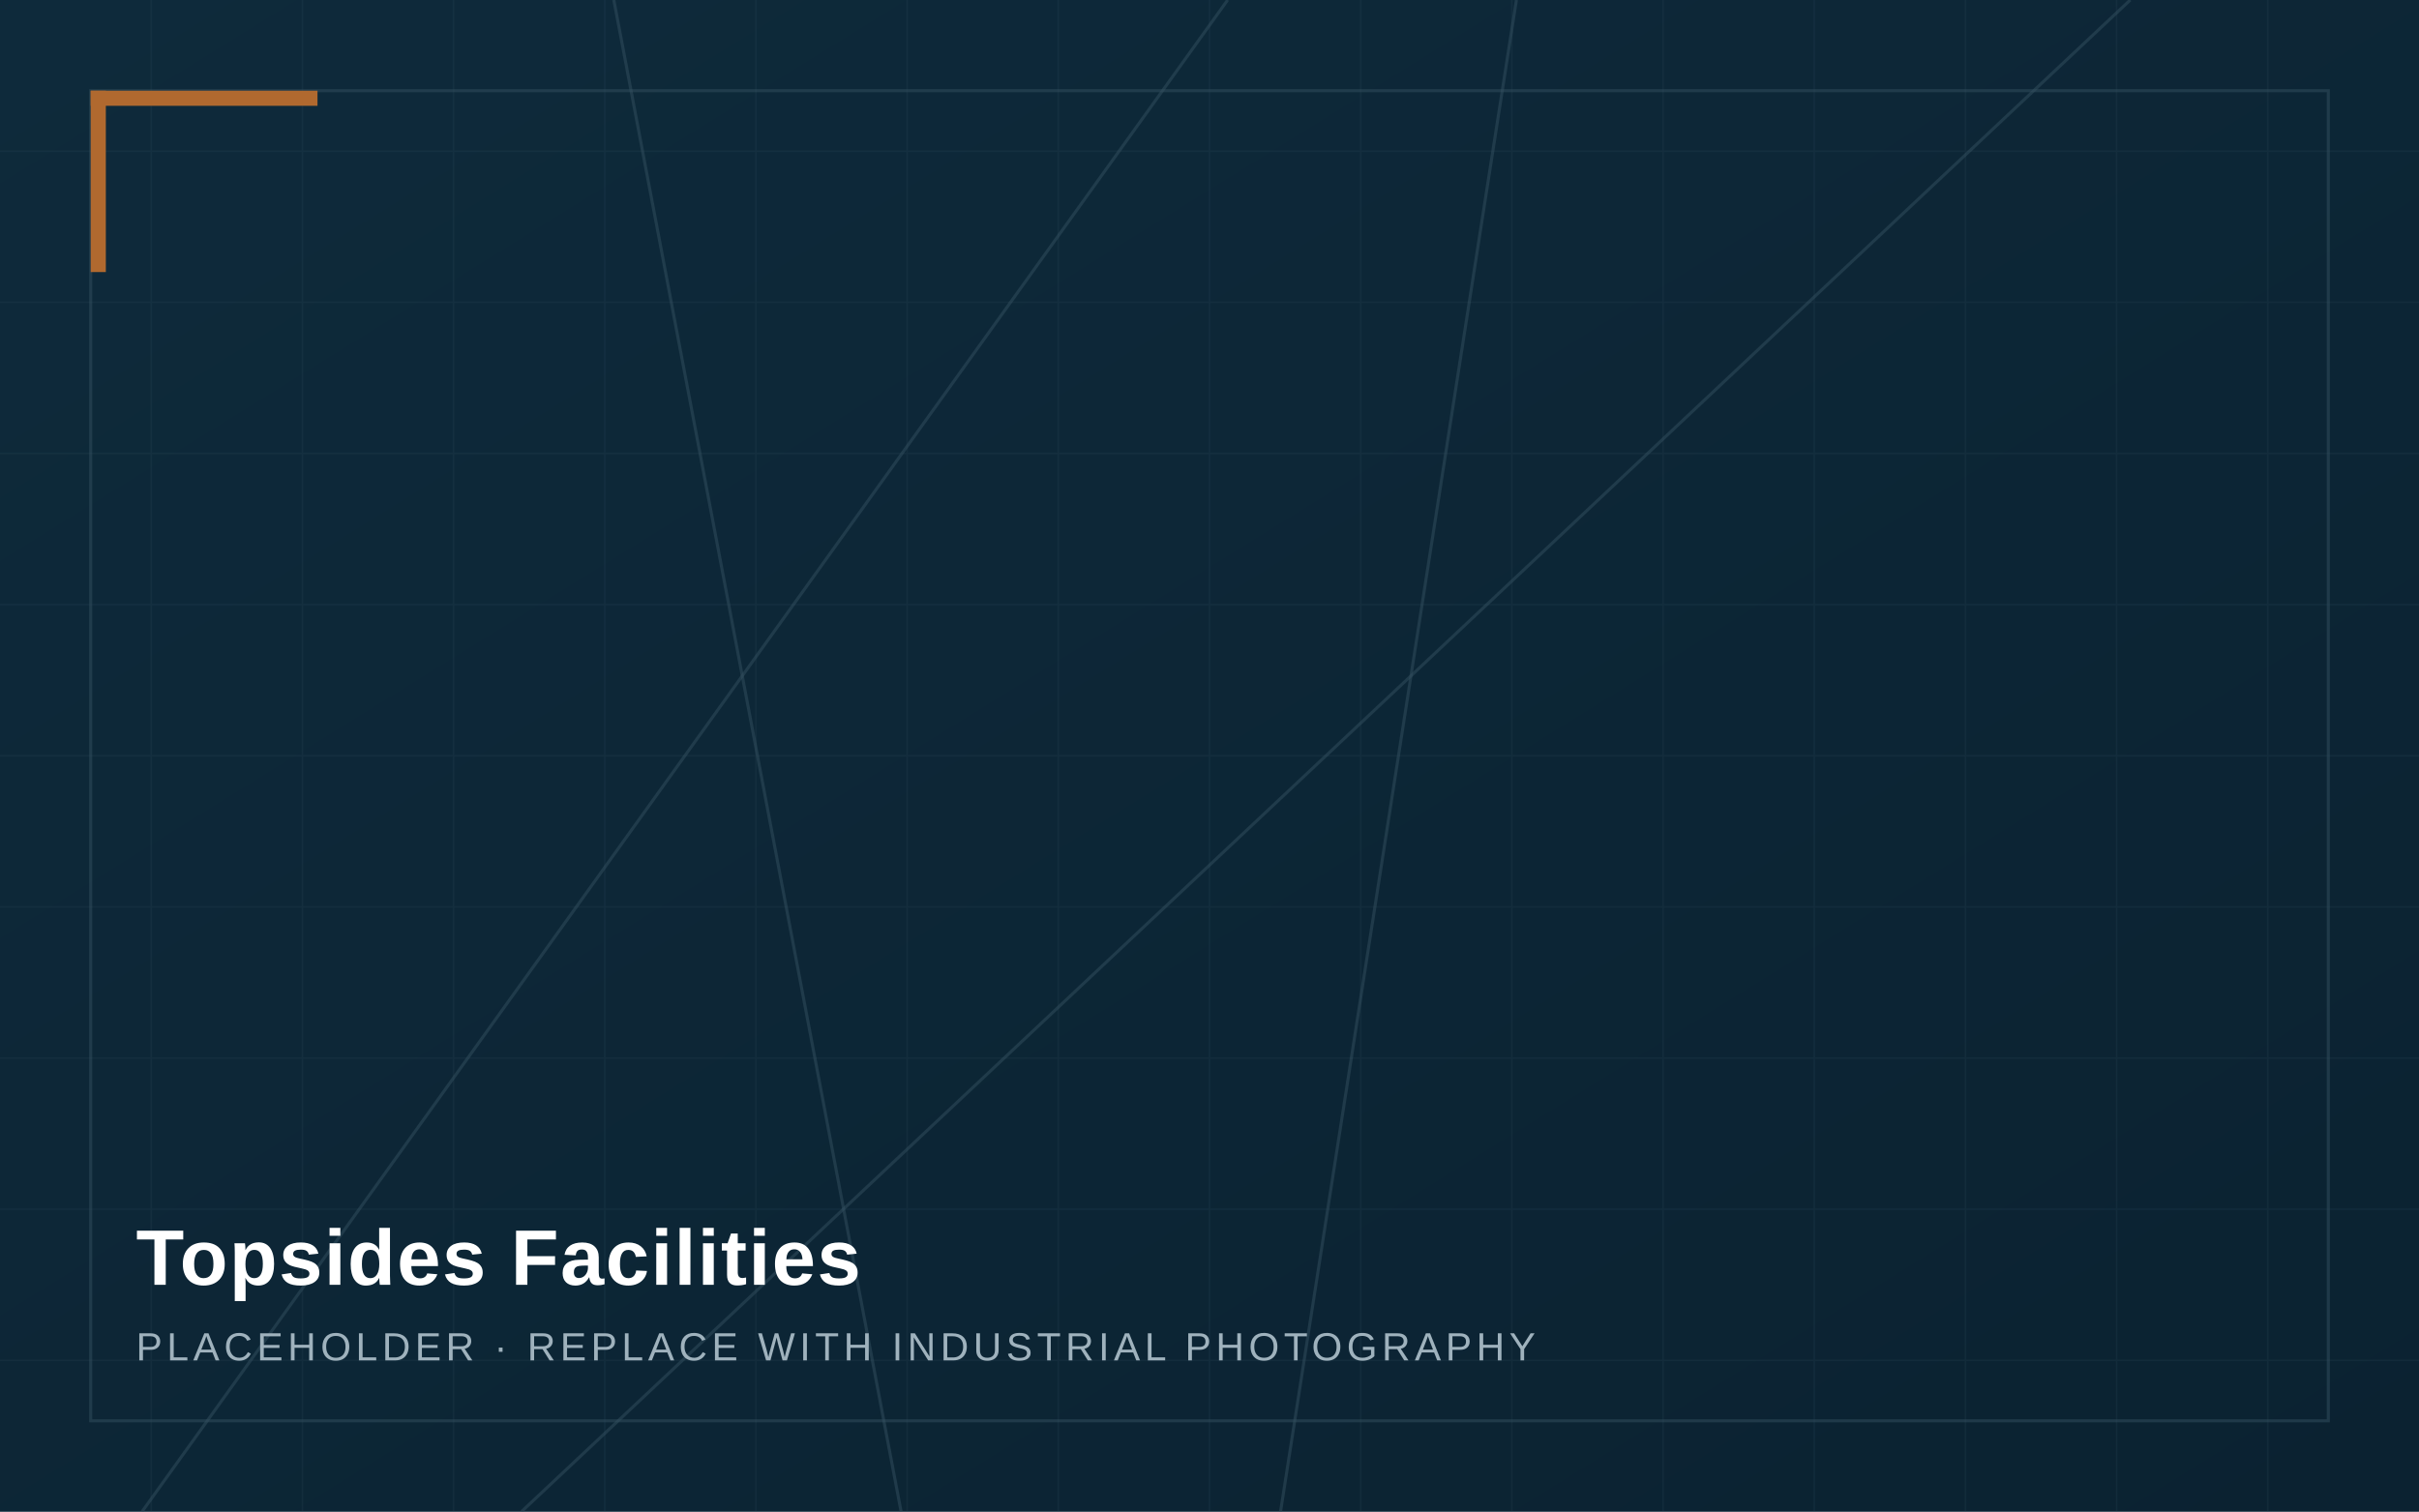
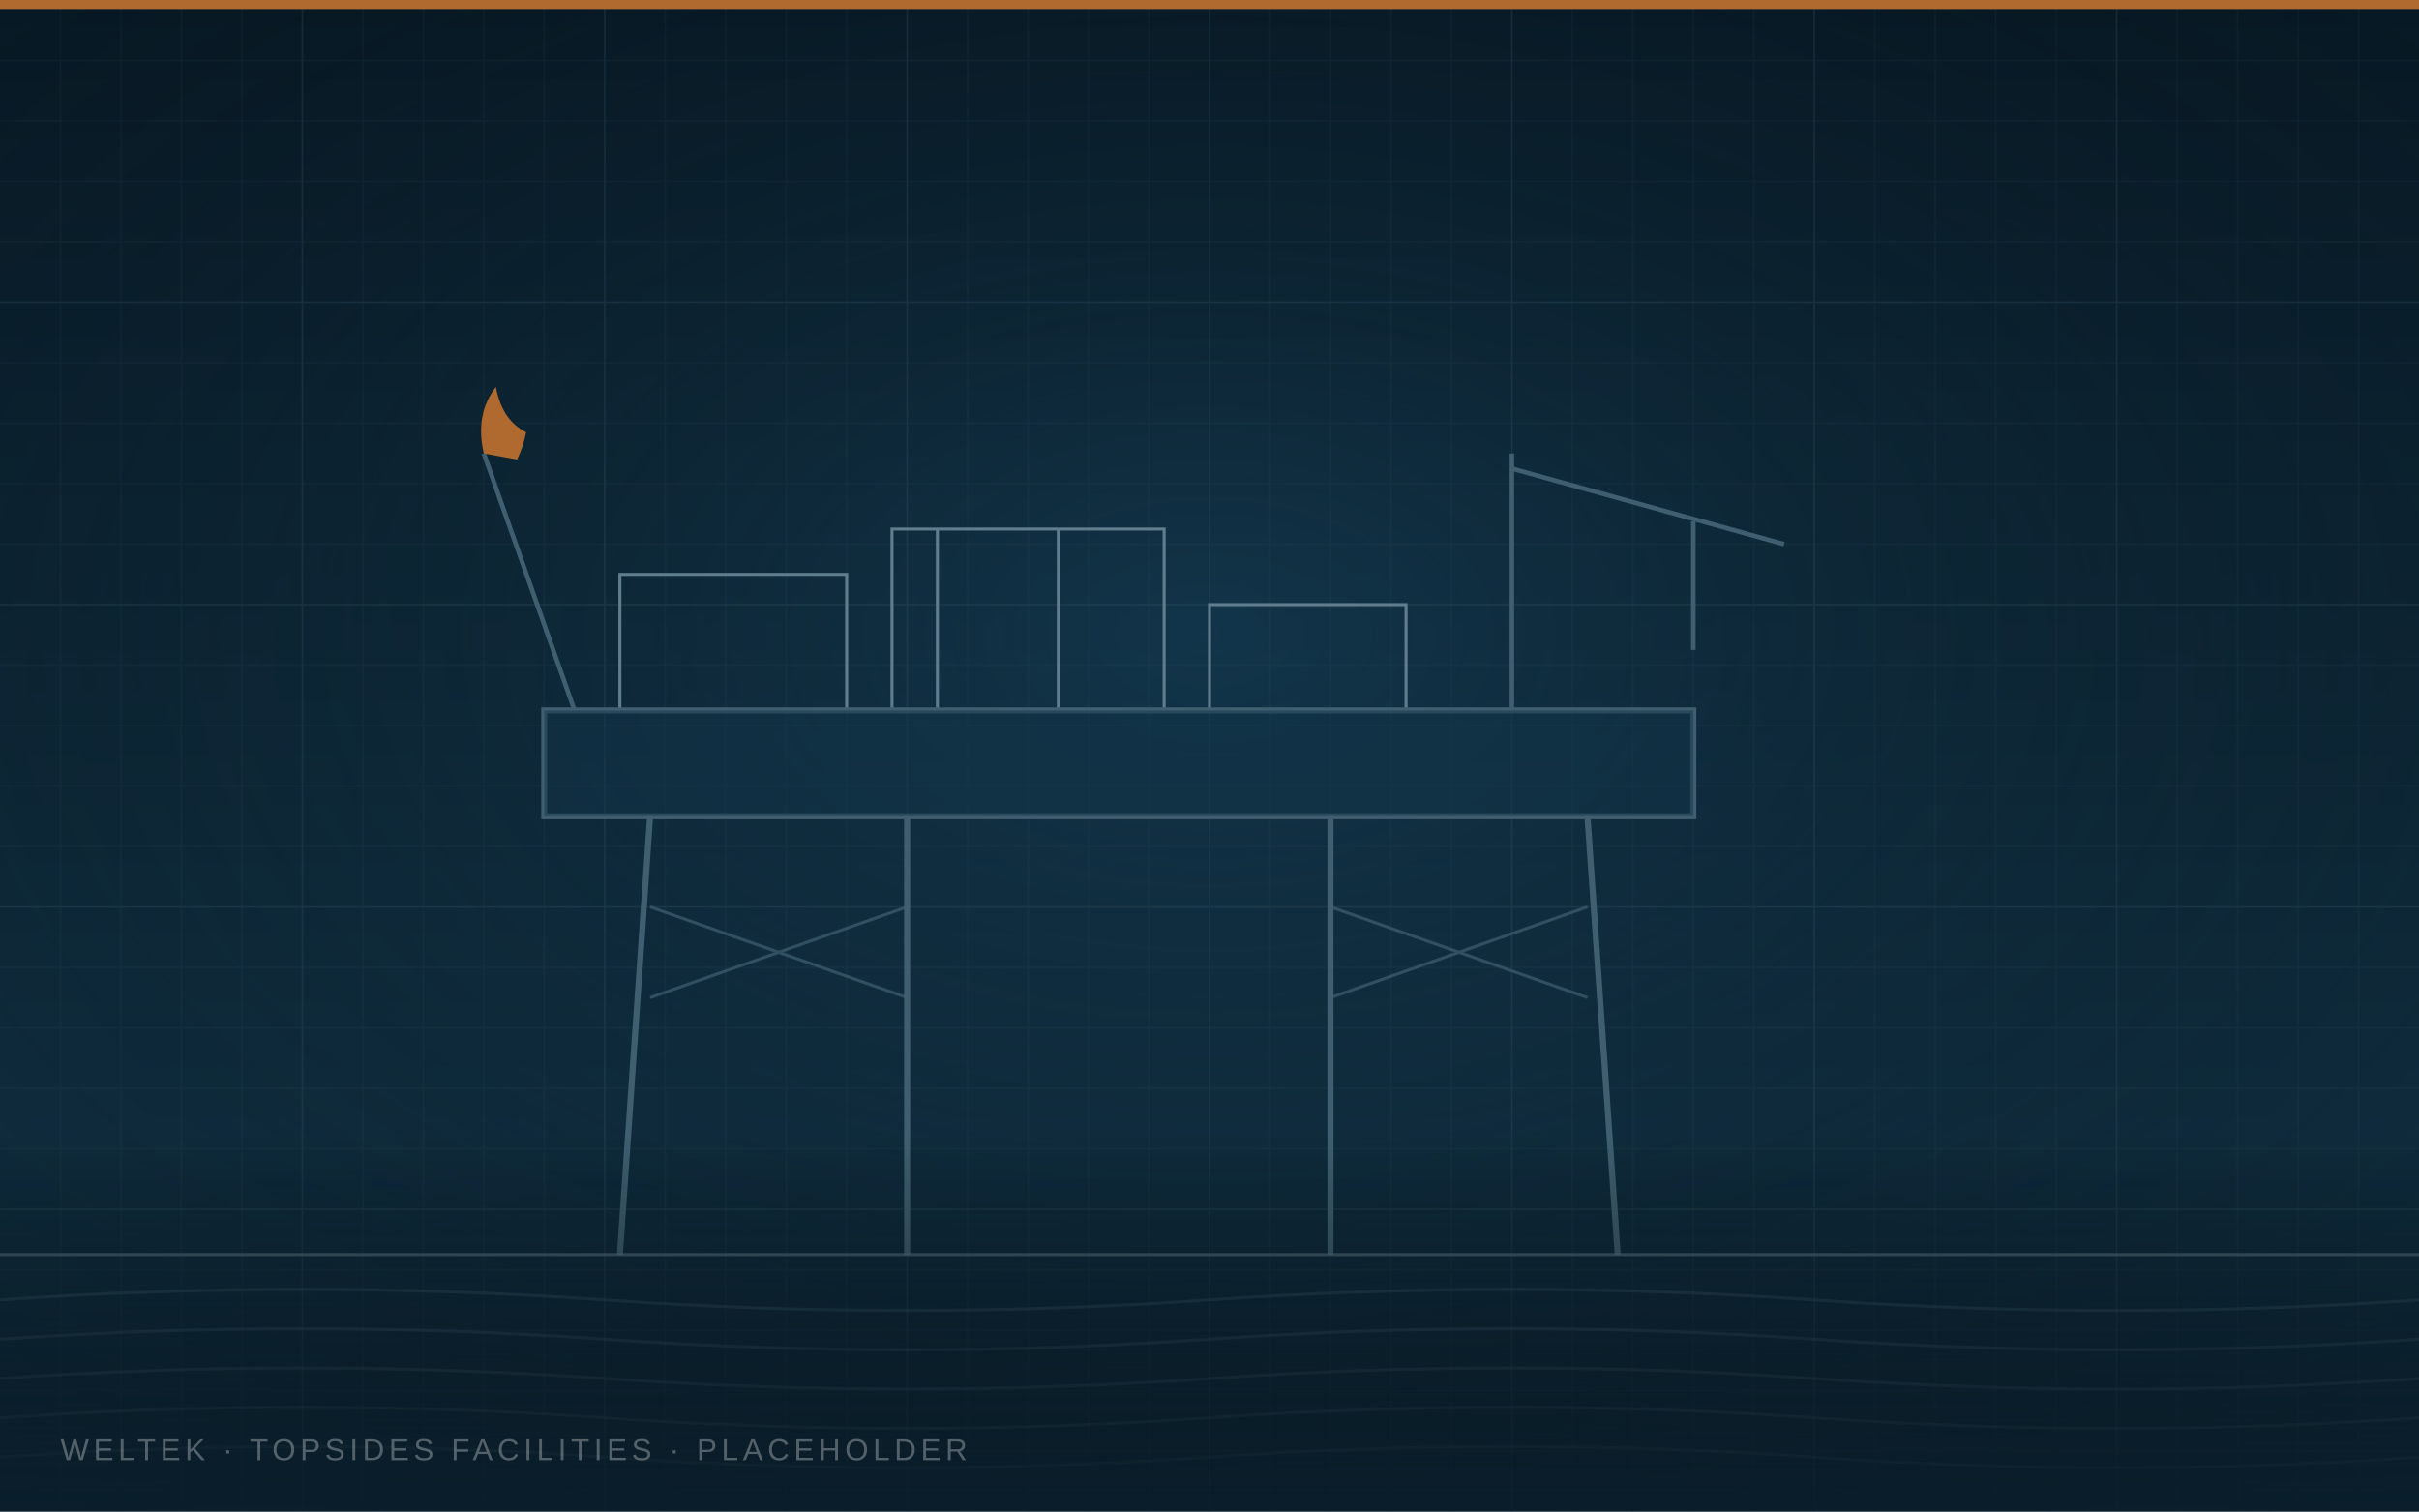
- <svg xmlns="http://www.w3.org/2000/svg" viewBox="0 0 1600 1000" width="1600" height="1000" role="img" aria-label="Topsides Facilities placeholder">
-   <rect width="1600" height="1000" fill="#0e2a3b" />
-   <rect width="1600" height="1000" fill="url(#vg)" />
-   <g stroke="#33505f" stroke-width="1" opacity="0.18">
-     <line x1="100" y1="0" x2="100" y2="1000" />
-     <line x1="200" y1="0" x2="200" y2="1000" />
-     <line x1="300" y1="0" x2="300" y2="1000" />
-     <line x1="400" y1="0" x2="400" y2="1000" />
-     <line x1="500" y1="0" x2="500" y2="1000" />
-     <line x1="600" y1="0" x2="600" y2="1000" />
-     <line x1="700" y1="0" x2="700" y2="1000" />
-     <line x1="800" y1="0" x2="800" y2="1000" />
-     <line x1="900" y1="0" x2="900" y2="1000" />
-     <line x1="1000" y1="0" x2="1000" y2="1000" />
-     <line x1="1100" y1="0" x2="1100" y2="1000" />
-     <line x1="1200" y1="0" x2="1200" y2="1000" />
-     <line x1="1300" y1="0" x2="1300" y2="1000" />
-     <line x1="1400" y1="0" x2="1400" y2="1000" />
-     <line x1="1500" y1="0" x2="1500" y2="1000" />
-     <line x1="0" y1="100" x2="1600" y2="100" />
-     <line x1="0" y1="200" x2="1600" y2="200" />
-     <line x1="0" y1="300" x2="1600" y2="300" />
-     <line x1="0" y1="400" x2="1600" y2="400" />
-     <line x1="0" y1="500" x2="1600" y2="500" />
-     <line x1="0" y1="600" x2="1600" y2="600" />
-     <line x1="0" y1="700" x2="1600" y2="700" />
-     <line x1="0" y1="800" x2="1600" y2="800" />
-     <line x1="0" y1="900" x2="1600" y2="900" />
+ <svg xmlns="http://www.w3.org/2000/svg" viewBox="0 0 1600 1000" width="1600" height="1000" role="img" aria-label="Topsides facilities">
+   <defs>
+     <linearGradient id="sky" x1="0" y1="0" x2="0" y2="1">
+       <stop offset="0" stop-color="#081a26" />
+       <stop offset="0.55" stop-color="#0e2a3b" />
+       <stop offset="1" stop-color="#123448" />
+     </linearGradient>
+     <radialGradient id="glow" cx="0.5" cy="0.42" r="0.75">
+       <stop offset="0" stop-color="#17415a" stop-opacity="0.55" />
+       <stop offset="1" stop-color="#000000" stop-opacity="0" />
+     </radialGradient>
+     <linearGradient id="vig" x1="0" y1="0" x2="0" y2="1">
+       <stop offset="0" stop-color="#000" stop-opacity="0" />
+       <stop offset="0.75" stop-color="#000" stop-opacity="0" />
+       <stop offset="1" stop-color="#081a26" stop-opacity="0.85" />
+     </linearGradient>
+   </defs>
+   <rect width="1600" height="1000" fill="url(#sky)" />
+   <rect width="1600" height="1000" fill="url(#glow)" />
+   <path d="M40 0V1000 M80 0V1000 M120 0V1000 M160 0V1000 M200 0V1000 M240 0V1000 M280 0V1000 M320 0V1000 M360 0V1000 M400 0V1000 M440 0V1000 M480 0V1000 M520 0V1000 M560 0V1000 M600 0V1000 M640 0V1000 M680 0V1000 M720 0V1000 M760 0V1000 M800 0V1000 M840 0V1000 M880 0V1000 M920 0V1000 M960 0V1000 M1000 0V1000 M1040 0V1000 M1080 0V1000 M1120 0V1000 M1160 0V1000 M1200 0V1000 M1240 0V1000 M1280 0V1000 M1320 0V1000 M1360 0V1000 M1400 0V1000 M1440 0V1000 M1480 0V1000 M1520 0V1000 M1560 0V1000 M0 40H1600 M0 80H1600 M0 120H1600 M0 160H1600 M0 200H1600 M0 240H1600 M0 280H1600 M0 320H1600 M0 360H1600 M0 400H1600 M0 440H1600 M0 480H1600 M0 520H1600 M0 560H1600 M0 600H1600 M0 640H1600 M0 680H1600 M0 720H1600 M0 760H1600 M0 800H1600 M0 840H1600 M0 880H1600 M0 920H1600 M0 960H1600" stroke="#3f5f70" stroke-width="1" opacity="0.10" />
+   <path d="M200 0V1000 M400 0V1000 M600 0V1000 M800 0V1000 M1000 0V1000 M1200 0V1000 M1400 0V1000 M0 200H1600 M0 400H1600 M0 600H1600 M0 800H1600" stroke="#3f5f70" stroke-width="1" opacity="0.16" />
+   <g stroke="#3f5f70" stroke-width="3">
+     <line x1="1000" y1="470" x2="1000" y2="300" />
+     <line x1="1000" y1="310" x2="1180" y2="360" />
+     <line x1="1120" y1="345" x2="1120" y2="430" />
  </g>
  <g>
-     <line x1="1003" y1="0" x2="847" y2="1000" stroke="#33505f" stroke-width="2" opacity="0.5" />
-     <line x1="406" y1="0" x2="596" y2="1000" stroke="#33505f" stroke-width="2" opacity="0.5" />
-     <line x1="1409" y1="0" x2="345" y2="1000" stroke="#33505f" stroke-width="2" opacity="0.5" />
-     <line x1="812" y1="0" x2="94" y2="1000" stroke="#33505f" stroke-width="2" opacity="0.5" />
+     <line x1="380" y1="470" x2="320" y2="300" stroke="#3f5f70" stroke-width="3" />
+     <path d="M320 300 q -6 -26 8 -44 q 4 22 20 30 q -2 10 -6 18 z" fill="#b0692f" />
  </g>
-   <rect x="60" y="60" width="1480" height="880" fill="none" stroke="#33505f" stroke-width="2" opacity="0.5" />
-   <rect x="60" y="60" width="150" height="10" fill="#b0692f" />
-   <rect x="60" y="60" width="10" height="120" fill="#b0692f" />
-   <text x="90" y="850" fill="#ffffff" font-family="Archivo, Arial, sans-serif" font-size="52" font-weight="700" letter-spacing="1">Topsides Facilities</text>
-   <text x="90" y="900" fill="#9fb2bd" font-family="Arial, sans-serif" font-size="26" letter-spacing="3">PLACEHOLDER · REPLACE WITH INDUSTRIAL PHOTOGRAPHY</text>
-   <defs>
-     <linearGradient id="vg" x1="0" y1="0" x2="1" y2="1">
-       <stop offset="0" stop-color="#0e2a3b" />
-       <stop offset="1" stop-color="#0b2231" />
-     </linearGradient>
-   </defs>
+   <g stroke="#5f7d8c" stroke-width="2">
+     <rect x="410" y="380" width="150" height="90" fill="none" />
+     <rect x="590" y="350" width="180" height="120" fill="none" />
+     <rect x="800" y="400" width="130" height="70" fill="none" />
+     <line x1="620" y1="350" x2="620" y2="470" />
+     <line x1="700" y1="350" x2="700" y2="470" />
+   </g>
+   <rect x="360" y="470" width="760" height="70" fill="none" stroke="#3f5f70" stroke-width="4" />
+   <rect x="360" y="470" width="760" height="70" fill="#123448" opacity="0.5" />
+   <g stroke="#3f5f70" stroke-width="4">
+     <line x1="430" y1="540" x2="410" y2="830" />
+     <line x1="600" y1="540" x2="600" y2="830" />
+     <line x1="880" y1="540" x2="880" y2="830" />
+     <line x1="1050" y1="540" x2="1070" y2="830" />
+     <g stroke-width="2" opacity="0.7">
+       <line x1="430" y1="600" x2="600" y2="660" />
+       <line x1="600" y1="600" x2="430" y2="660" />
+       <line x1="880" y1="600" x2="1050" y2="660" />
+       <line x1="1050" y1="600" x2="880" y2="660" />
+     </g>
+   </g>
+   <line x1="0" y1="830" x2="1600" y2="830" stroke="#5f7d8c" stroke-width="2" opacity="0.6" />
+   <g stroke="#3f5f70" stroke-width="2" opacity="0.4">
+     <path d="M0 860 q 200 -14 400 0 t 400 0 t 400 0 t 400 0" fill="none" />
+     <path d="M0 886 q 200 -14 400 0 t 400 0 t 400 0 t 400 0" fill="none" />
+     <path d="M0 912 q 200 -14 400 0 t 400 0 t 400 0 t 400 0" fill="none" />
+     <path d="M0 938 q 200 -14 400 0 t 400 0 t 400 0 t 400 0" fill="none" />
+     <path d="M0 964 q 200 -14 400 0 t 400 0 t 400 0 t 400 0" fill="none" />
+   </g>
+   <rect width="1600" height="1000" fill="url(#vig)" />
+   <rect x="0" y="0" width="1600" height="6" fill="#b0692f" />
+   <text x="40" y="966" fill="#ffffff" opacity="0.30" font-family="Arial,sans-serif" font-size="20" letter-spacing="3">WELTEK · TOPSIDES FACILITIES · PLACEHOLDER</text>
</svg>
